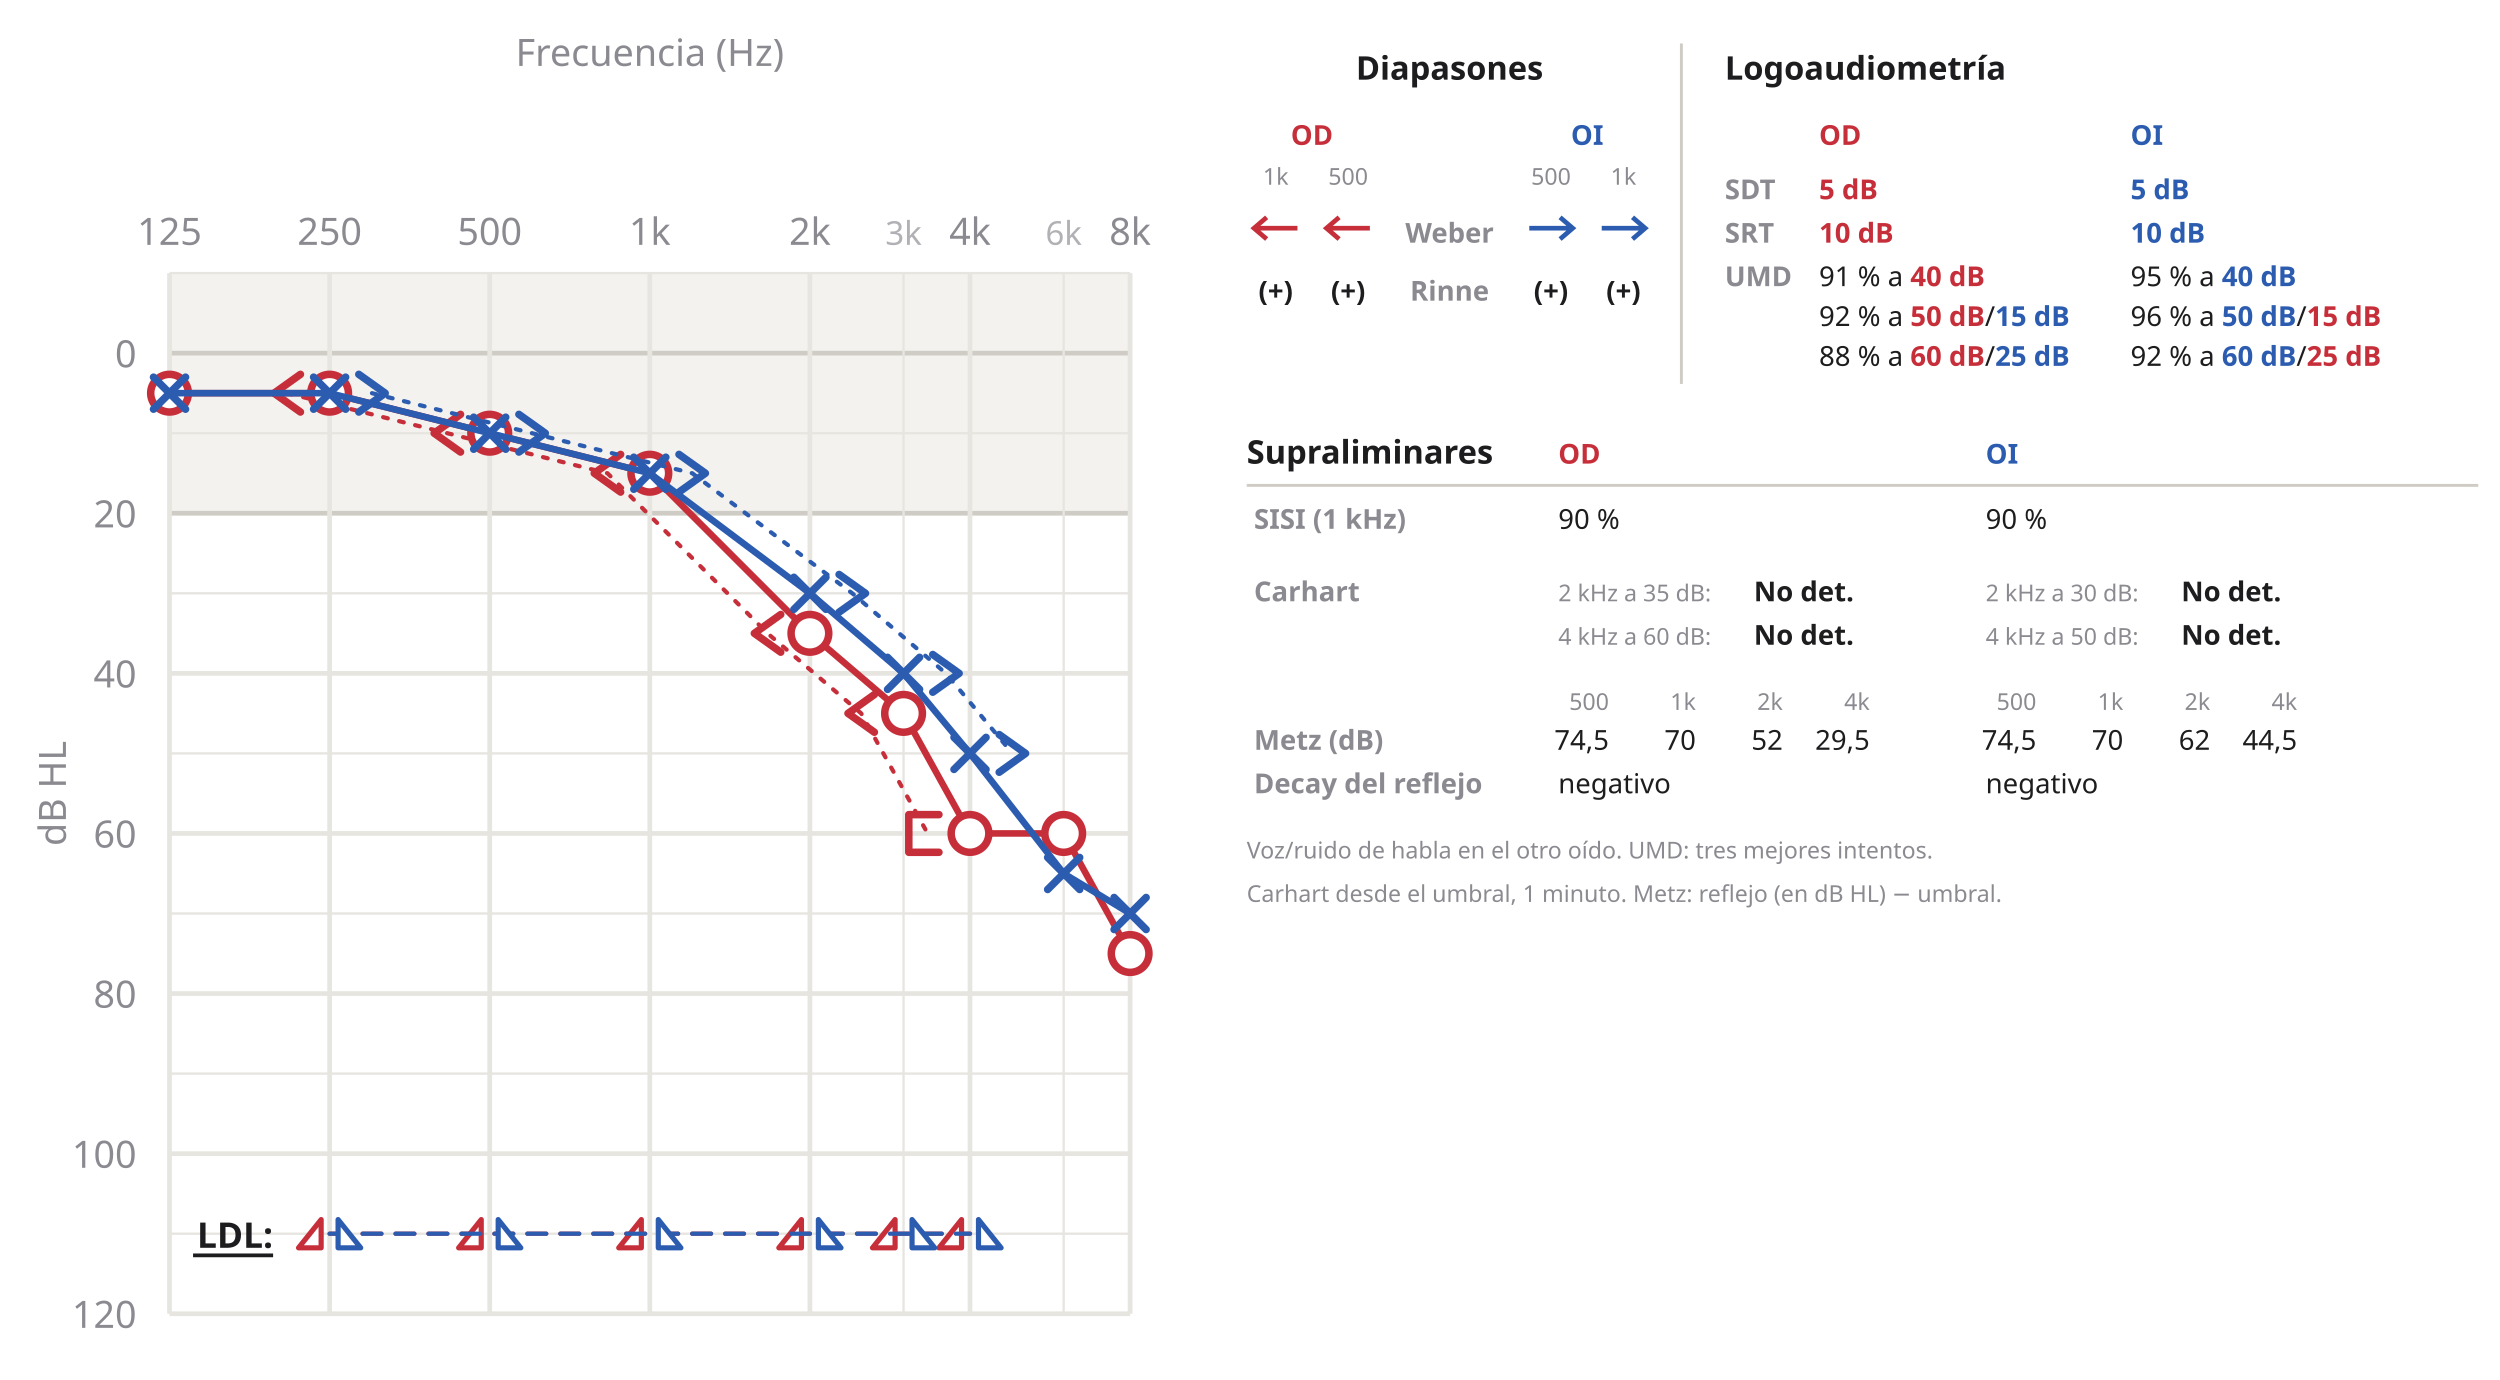
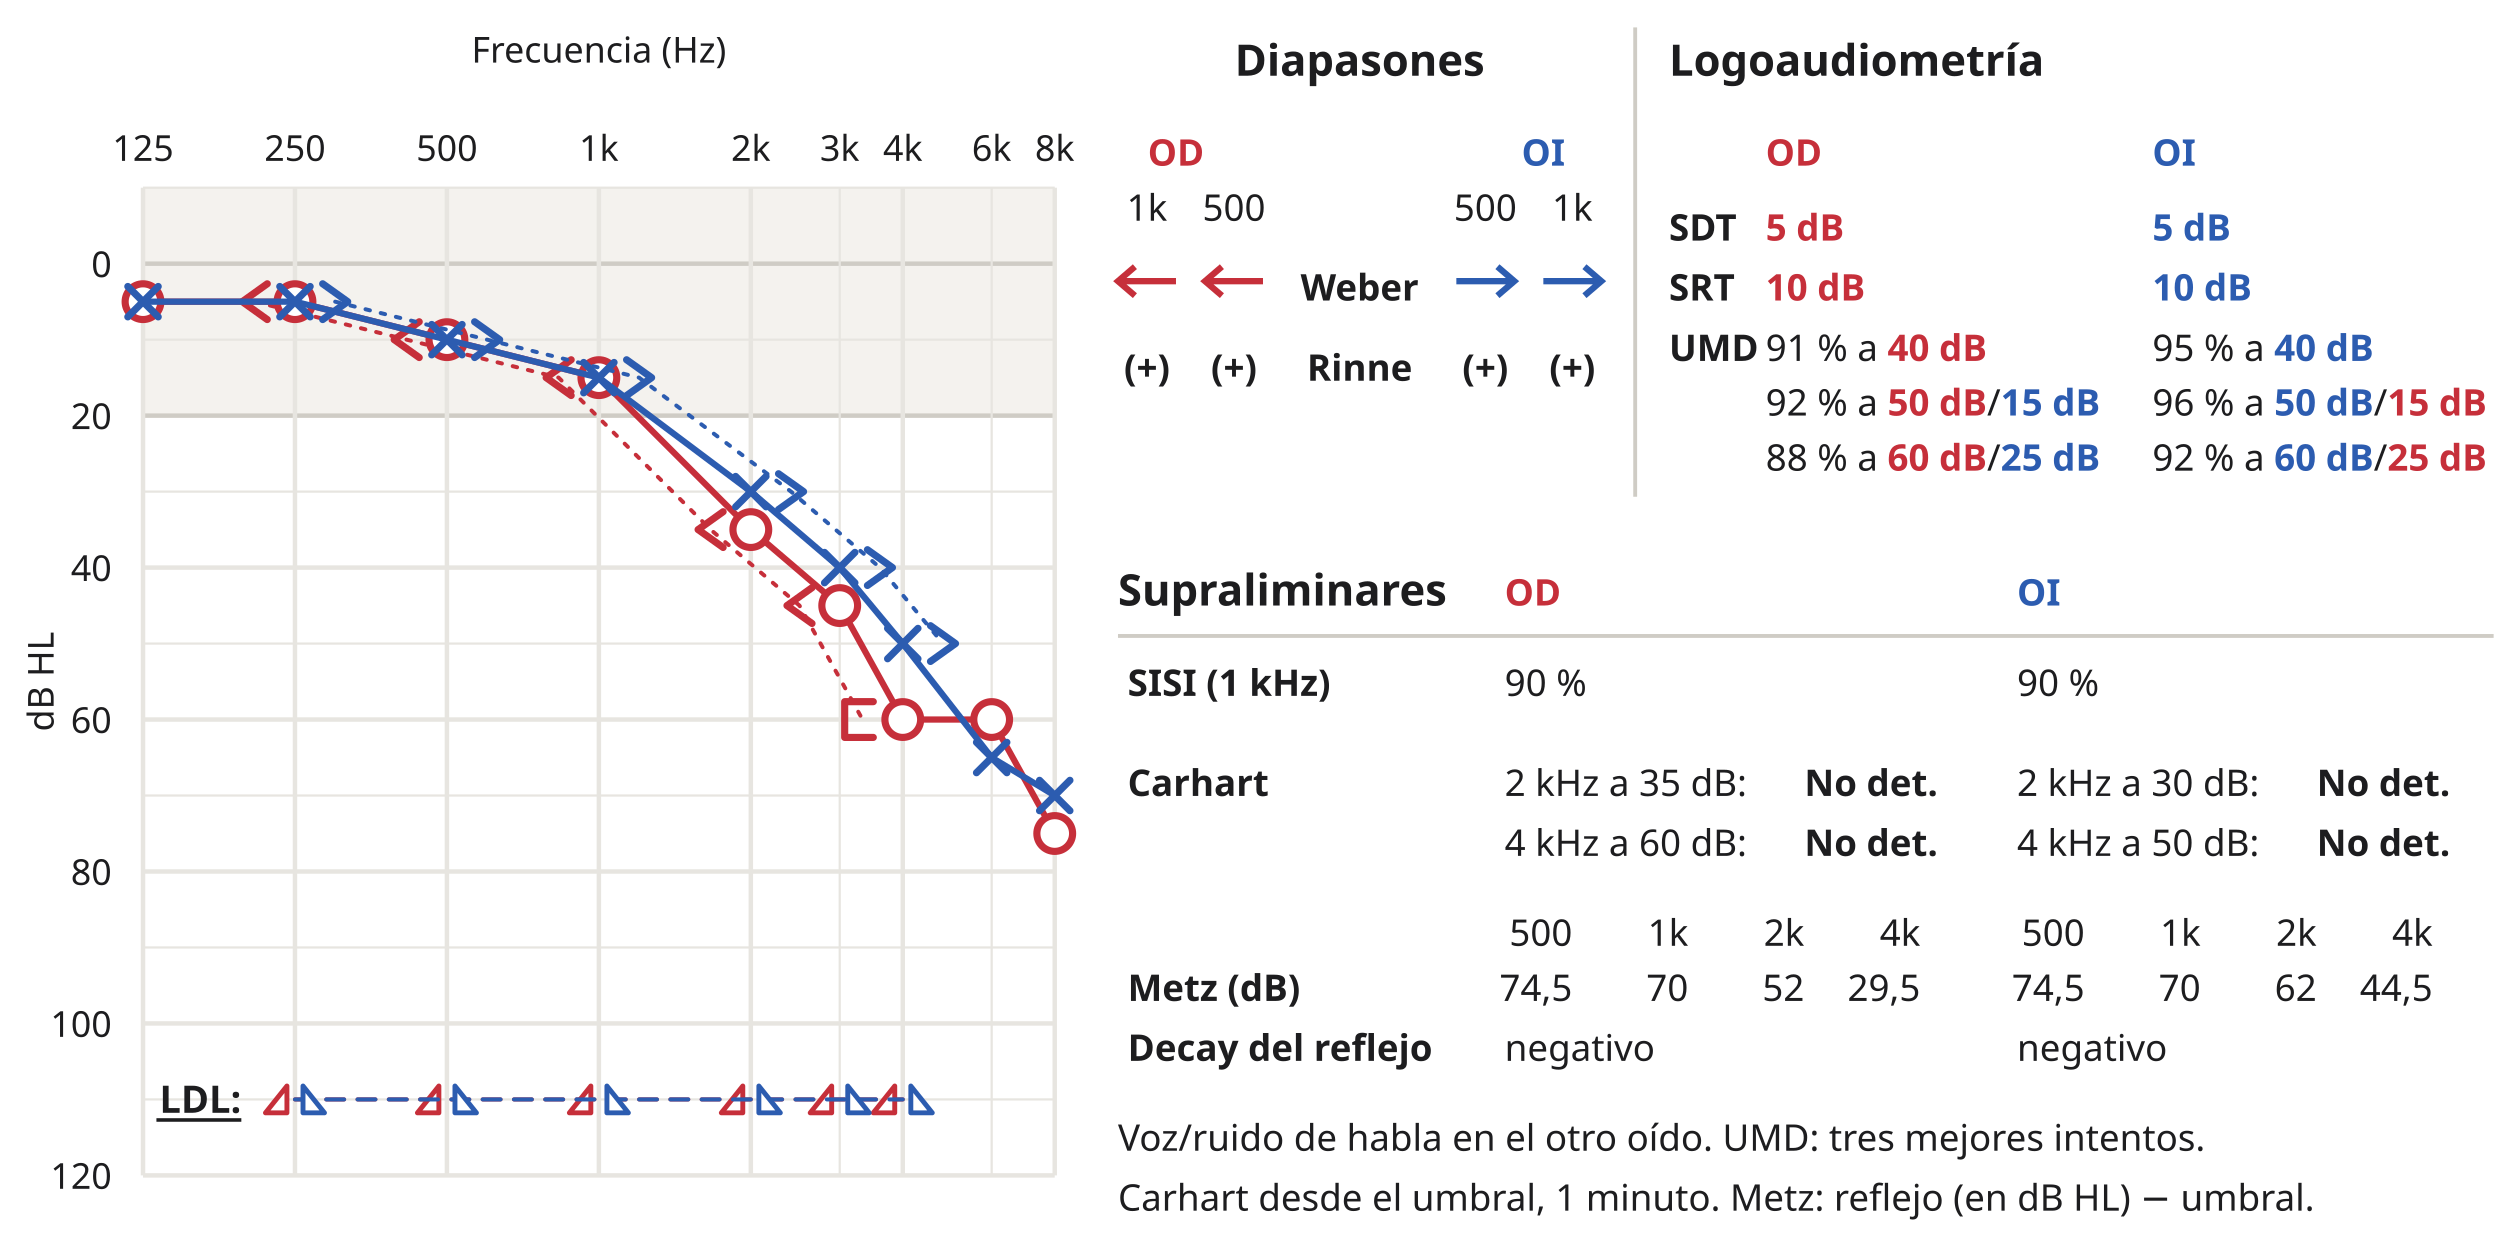
- <svg xmlns="http://www.w3.org/2000/svg" width="690.2" height="380.9" viewBox="0 0 690.2 380.9" font-family="'Plus Jakarta Sans', sans-serif">
+ <svg xmlns="http://www.w3.org/2000/svg" width="727.2" height="360.1" viewBox="0 0 727.2 360.1" font-family="'Plus Jakarta Sans', sans-serif">
  <g transform="scale(1.3)">
    <rect width="100%" height="100%" fill="#ffffff" />
-     <rect x="36" y="58" width="204" height="51" fill="#f4f2ee" stroke="none" stroke-width="0" />
-     <line x1="36" y1="58" x2="240" y2="58" stroke="#e7e5e0" stroke-width="0.5" />
-     <line x1="36" y1="75" x2="240" y2="75" stroke="#cfccc5" stroke-width="1" />
-     <text x="29" y="78" font-size="8" fill="#8a8a90" text-anchor="end" font-weight="400">0</text>
-     <line x1="36" y1="92" x2="240" y2="92" stroke="#e7e5e0" stroke-width="0.5" />
-     <line x1="36" y1="109" x2="240" y2="109" stroke="#cfccc5" stroke-width="1" />
-     <text x="29" y="112" font-size="8" fill="#8a8a90" text-anchor="end" font-weight="400">20</text>
-     <line x1="36" y1="126" x2="240" y2="126" stroke="#e7e5e0" stroke-width="0.5" />
-     <line x1="36" y1="143" x2="240" y2="143" stroke="#e7e5e0" stroke-width="1" />
-     <text x="29" y="146" font-size="8" fill="#8a8a90" text-anchor="end" font-weight="400">40</text>
-     <line x1="36" y1="160" x2="240" y2="160" stroke="#e7e5e0" stroke-width="0.5" />
-     <line x1="36" y1="177" x2="240" y2="177" stroke="#e7e5e0" stroke-width="1" />
-     <text x="29" y="180" font-size="8" fill="#8a8a90" text-anchor="end" font-weight="400">60</text>
-     <line x1="36" y1="194" x2="240" y2="194" stroke="#e7e5e0" stroke-width="0.5" />
-     <line x1="36" y1="211" x2="240" y2="211" stroke="#e7e5e0" stroke-width="1" />
-     <text x="29" y="214" font-size="8" fill="#8a8a90" text-anchor="end" font-weight="400">80</text>
-     <line x1="36" y1="228" x2="240" y2="228" stroke="#e7e5e0" stroke-width="0.5" />
-     <line x1="36" y1="245" x2="240" y2="245" stroke="#e7e5e0" stroke-width="1" />
-     <text x="29" y="248" font-size="8" fill="#8a8a90" text-anchor="end" font-weight="400">100</text>
-     <line x1="36" y1="262" x2="240" y2="262" stroke="#e7e5e0" stroke-width="0.5" />
-     <line x1="36" y1="279" x2="240" y2="279" stroke="#e7e5e0" stroke-width="1" />
-     <text x="29" y="282" font-size="8" fill="#8a8a90" text-anchor="end" font-weight="400">120</text>
-     <line x1="36" y1="58" x2="36" y2="279" stroke="#e7e5e0" stroke-width="1" />
-     <text x="36" y="52" font-size="8" fill="#8a8a90" text-anchor="middle" font-weight="400">125</text>
-     <line x1="70" y1="58" x2="70" y2="279" stroke="#e7e5e0" stroke-width="1" />
-     <text x="70" y="52" font-size="8" fill="#8a8a90" text-anchor="middle" font-weight="400">250</text>
-     <line x1="104" y1="58" x2="104" y2="279" stroke="#e7e5e0" stroke-width="1" />
-     <text x="104" y="52" font-size="8" fill="#8a8a90" text-anchor="middle" font-weight="400">500</text>
-     <line x1="138" y1="58" x2="138" y2="279" stroke="#e7e5e0" stroke-width="1" />
-     <text x="138" y="52" font-size="8" fill="#8a8a90" text-anchor="middle" font-weight="400">1k</text>
-     <line x1="172" y1="58" x2="172" y2="279" stroke="#e7e5e0" stroke-width="1" />
-     <text x="172" y="52" font-size="8" fill="#8a8a90" text-anchor="middle" font-weight="400">2k</text>
-     <line x1="191.89" y1="58" x2="191.89" y2="279" stroke="#e7e5e0" stroke-width="0.5" />
-     <text x="191.89" y="52" font-size="7" fill="#b0b0b5" text-anchor="middle" font-weight="400">3k</text>
-     <line x1="206" y1="58" x2="206" y2="279" stroke="#e7e5e0" stroke-width="1" />
-     <text x="206" y="52" font-size="8" fill="#8a8a90" text-anchor="middle" font-weight="400">4k</text>
-     <line x1="225.89" y1="58" x2="225.89" y2="279" stroke="#e7e5e0" stroke-width="0.5" />
-     <text x="225.89" y="52" font-size="7" fill="#b0b0b5" text-anchor="middle" font-weight="400">6k</text>
-     <line x1="240" y1="58" x2="240" y2="279" stroke="#e7e5e0" stroke-width="1" />
-     <text x="240" y="52" font-size="8" fill="#8a8a90" text-anchor="middle" font-weight="400">8k</text>
-     <path d="M36,83.5 L70,83.5 L104,92 L138,100.5 L172,134.5 L191.89,151.5 L206,177 L225.89,177 L240,202.5" fill="none" stroke="#c62f3a" stroke-width="1.4" stroke-opacity="1.0" stroke-linejoin="round" stroke-linecap="round" />
-     <path d="M61,83.5 L95,92 L129,100.5 L163,134.5 L182.89,151.5 L197,177" fill="none" stroke="#c62f3a" stroke-width="0.9" stroke-opacity="1.0" stroke-linejoin="round" stroke-linecap="round" stroke-dasharray="1 2.5" />
-     <path d="M70,262 L104,262 L138,262 L172,262 L191.89,262 L206,262" fill="none" stroke="#c62f3a" stroke-width="0.9" stroke-opacity="1.0" stroke-linejoin="round" stroke-linecap="round" stroke-dasharray="4 3" />
-     <text x="58" y="265" font-size="7.5" fill="#1d1d1f" text-anchor="end" font-weight="700">LDL:</text>
-     <line x1="41" y1="266.6" x2="58" y2="266.6" stroke="#1d1d1f" stroke-width="0.8" />
-     <path d="M68.20,259.00 L68.20,265.00 L63.40,265.00 Z" fill="#ffffff" stroke="#c62f3a" stroke-width="1.1" stroke-linejoin="round" stroke-linecap="round" />
-     <path d="M102.20,259.00 L102.20,265.00 L97.40,265.00 Z" fill="#ffffff" stroke="#c62f3a" stroke-width="1.1" stroke-linejoin="round" stroke-linecap="round" />
-     <path d="M136.20,259.00 L136.20,265.00 L131.40,265.00 Z" fill="#ffffff" stroke="#c62f3a" stroke-width="1.1" stroke-linejoin="round" stroke-linecap="round" />
-     <path d="M170.20,259.00 L170.20,265.00 L165.40,265.00 Z" fill="#ffffff" stroke="#c62f3a" stroke-width="1.1" stroke-linejoin="round" stroke-linecap="round" />
-     <path d="M190.09,259.00 L190.09,265.00 L185.29,265.00 Z" fill="#ffffff" stroke="#c62f3a" stroke-width="1.1" stroke-linejoin="round" stroke-linecap="round" />
-     <path d="M204.20,259.00 L204.20,265.00 L199.40,265.00 Z" fill="#ffffff" stroke="#c62f3a" stroke-width="1.1" stroke-linejoin="round" stroke-linecap="round" />
-     <circle cx="36" cy="83.5" r="4" fill="#ffffff" stroke="#c62f3a" stroke-width="1.6" />
-     <circle cx="70" cy="83.5" r="4" fill="#ffffff" stroke="#c62f3a" stroke-width="1.6" />
-     <circle cx="104" cy="92" r="4" fill="#ffffff" stroke="#c62f3a" stroke-width="1.6" />
-     <circle cx="138" cy="100.5" r="4" fill="#ffffff" stroke="#c62f3a" stroke-width="1.6" />
-     <circle cx="172" cy="134.5" r="4" fill="#ffffff" stroke="#c62f3a" stroke-width="1.6" />
-     <circle cx="191.89" cy="151.5" r="4" fill="#ffffff" stroke="#c62f3a" stroke-width="1.6" />
-     <circle cx="206" cy="177" r="4" fill="#ffffff" stroke="#c62f3a" stroke-width="1.6" />
-     <circle cx="225.89" cy="177" r="4" fill="#ffffff" stroke="#c62f3a" stroke-width="1.6" />
-     <circle cx="240" cy="202.5" r="4" fill="#ffffff" stroke="#c62f3a" stroke-width="1.6" />
-     <path d="M63.80,79.50 L58.20,83.50 L63.80,87.50" fill="none" stroke="#c62f3a" stroke-width="1.6" stroke-linejoin="round" stroke-linecap="round" />
-     <path d="M97.80,88.00 L92.20,92.00 L97.80,96.00" fill="none" stroke="#c62f3a" stroke-width="1.6" stroke-linejoin="round" stroke-linecap="round" />
-     <path d="M131.80,96.50 L126.20,100.50 L131.80,104.50" fill="none" stroke="#c62f3a" stroke-width="1.6" stroke-linejoin="round" stroke-linecap="round" />
-     <path d="M165.80,130.50 L160.20,134.50 L165.80,138.50" fill="none" stroke="#c62f3a" stroke-width="1.6" stroke-linejoin="round" stroke-linecap="round" />
-     <path d="M185.69,147.50 L180.09,151.50 L185.69,155.50" fill="none" stroke="#c62f3a" stroke-width="1.6" stroke-linejoin="round" stroke-linecap="round" />
-     <path d="M199.40,173.00 L193.00,173.00 L193.00,181.00 L199.40,181.00" fill="none" stroke="#c62f3a" stroke-width="1.6" stroke-linejoin="round" stroke-linecap="round" />
-     <path d="M36,83.5 L70,83.5 L104,92 L138,100.5 L172,126 L191.89,143 L206,160 L225.89,185.5 L240,194" fill="none" stroke="#2c5cb0" stroke-width="1.4" stroke-opacity="1.0" stroke-linejoin="round" stroke-linecap="round" />
-     <path d="M79,83.5 L113,92 L147,100.5 L181,126 L200.89,143 L215,160" fill="none" stroke="#2c5cb0" stroke-width="0.9" stroke-opacity="1.0" stroke-linejoin="round" stroke-linecap="round" stroke-dasharray="1 2.5" />
-     <path d="M70,262 L104,262 L138,262 L172,262 L191.89,262 L206,262" fill="none" stroke="#2c5cb0" stroke-width="0.9" stroke-opacity="1.0" stroke-linejoin="round" stroke-linecap="round" stroke-dasharray="4 3" />
-     <path d="M71.80,259.00 L71.80,265.00 L76.60,265.00 Z" fill="#ffffff" stroke="#2c5cb0" stroke-width="1.1" stroke-linejoin="round" stroke-linecap="round" />
-     <path d="M105.80,259.00 L105.80,265.00 L110.60,265.00 Z" fill="#ffffff" stroke="#2c5cb0" stroke-width="1.1" stroke-linejoin="round" stroke-linecap="round" />
-     <path d="M139.80,259.00 L139.80,265.00 L144.60,265.00 Z" fill="#ffffff" stroke="#2c5cb0" stroke-width="1.1" stroke-linejoin="round" stroke-linecap="round" />
-     <path d="M173.80,259.00 L173.80,265.00 L178.60,265.00 Z" fill="#ffffff" stroke="#2c5cb0" stroke-width="1.1" stroke-linejoin="round" stroke-linecap="round" />
-     <path d="M193.69,259.00 L193.69,265.00 L198.49,265.00 Z" fill="#ffffff" stroke="#2c5cb0" stroke-width="1.1" stroke-linejoin="round" stroke-linecap="round" />
-     <path d="M207.80,259.00 L207.80,265.00 L212.60,265.00 Z" fill="#ffffff" stroke="#2c5cb0" stroke-width="1.1" stroke-linejoin="round" stroke-linecap="round" />
-     <path d="M32.60,80.10 L39.40,86.90 M32.60,86.90 L39.40,80.10" fill="none" stroke="#2c5cb0" stroke-width="1.6" stroke-linejoin="round" stroke-linecap="round" />
-     <path d="M66.60,80.10 L73.40,86.90 M66.60,86.90 L73.40,80.10" fill="none" stroke="#2c5cb0" stroke-width="1.6" stroke-linejoin="round" stroke-linecap="round" />
-     <path d="M100.60,88.60 L107.40,95.40 M100.60,95.40 L107.40,88.60" fill="none" stroke="#2c5cb0" stroke-width="1.6" stroke-linejoin="round" stroke-linecap="round" />
-     <path d="M134.60,97.10 L141.40,103.90 M134.60,103.90 L141.40,97.10" fill="none" stroke="#2c5cb0" stroke-width="1.6" stroke-linejoin="round" stroke-linecap="round" />
-     <path d="M168.60,122.60 L175.40,129.40 M168.60,129.40 L175.40,122.60" fill="none" stroke="#2c5cb0" stroke-width="1.6" stroke-linejoin="round" stroke-linecap="round" />
-     <path d="M188.49,139.60 L195.29,146.40 M188.49,146.40 L195.29,139.60" fill="none" stroke="#2c5cb0" stroke-width="1.6" stroke-linejoin="round" stroke-linecap="round" />
-     <path d="M202.60,156.60 L209.40,163.40 M202.60,163.40 L209.40,156.60" fill="none" stroke="#2c5cb0" stroke-width="1.6" stroke-linejoin="round" stroke-linecap="round" />
-     <path d="M222.49,182.10 L229.29,188.90 M222.49,188.90 L229.29,182.10" fill="none" stroke="#2c5cb0" stroke-width="1.6" stroke-linejoin="round" stroke-linecap="round" />
-     <path d="M236.60,190.60 L243.40,197.40 M236.60,197.40 L243.40,190.60" fill="none" stroke="#2c5cb0" stroke-width="1.6" stroke-linejoin="round" stroke-linecap="round" />
-     <path d="M76.20,79.50 L81.80,83.50 L76.20,87.50" fill="none" stroke="#2c5cb0" stroke-width="1.6" stroke-linejoin="round" stroke-linecap="round" />
-     <path d="M110.20,88.00 L115.80,92.00 L110.20,96.00" fill="none" stroke="#2c5cb0" stroke-width="1.6" stroke-linejoin="round" stroke-linecap="round" />
-     <path d="M144.20,96.50 L149.80,100.50 L144.20,104.50" fill="none" stroke="#2c5cb0" stroke-width="1.6" stroke-linejoin="round" stroke-linecap="round" />
-     <path d="M178.20,122.00 L183.80,126.00 L178.20,130.00" fill="none" stroke="#2c5cb0" stroke-width="1.6" stroke-linejoin="round" stroke-linecap="round" />
-     <path d="M198.09,139.00 L203.69,143.00 L198.09,147.00" fill="none" stroke="#2c5cb0" stroke-width="1.6" stroke-linejoin="round" stroke-linecap="round" />
-     <path d="M212.20,156.00 L217.80,160.00 L212.20,164.00" fill="none" stroke="#2c5cb0" stroke-width="1.6" stroke-linejoin="round" stroke-linecap="round" />
-     <text x="14" y="168.5" font-size="8" fill="#8a8a90" text-anchor="middle" font-weight="400" transform="rotate(-90 14 168.5)">dB HL</text>
-     <text x="138" y="14" font-size="8" fill="#8a8a90" text-anchor="middle" font-weight="400">Frecuencia (Hz)</text>
+     <rect x="32" y="42" width="204" height="51" fill="#f4f2ee" stroke="none" stroke-width="0" />
+     <line x1="32" y1="42" x2="236" y2="42" stroke="#e7e5e0" stroke-width="0.5" />
+     <line x1="32" y1="59" x2="236" y2="59" stroke="#cfccc5" stroke-width="1" />
+     <text x="25" y="62" font-size="8" fill="#1d1d1f" text-anchor="end" font-weight="400">0</text>
+     <line x1="32" y1="76" x2="236" y2="76" stroke="#e7e5e0" stroke-width="0.5" />
+     <line x1="32" y1="93" x2="236" y2="93" stroke="#cfccc5" stroke-width="1" />
+     <text x="25" y="96" font-size="8" fill="#1d1d1f" text-anchor="end" font-weight="400">20</text>
+     <line x1="32" y1="110" x2="236" y2="110" stroke="#e7e5e0" stroke-width="0.5" />
+     <line x1="32" y1="127" x2="236" y2="127" stroke="#e7e5e0" stroke-width="1" />
+     <text x="25" y="130" font-size="8" fill="#1d1d1f" text-anchor="end" font-weight="400">40</text>
+     <line x1="32" y1="144" x2="236" y2="144" stroke="#e7e5e0" stroke-width="0.5" />
+     <line x1="32" y1="161" x2="236" y2="161" stroke="#e7e5e0" stroke-width="1" />
+     <text x="25" y="164" font-size="8" fill="#1d1d1f" text-anchor="end" font-weight="400">60</text>
+     <line x1="32" y1="178" x2="236" y2="178" stroke="#e7e5e0" stroke-width="0.5" />
+     <line x1="32" y1="195" x2="236" y2="195" stroke="#e7e5e0" stroke-width="1" />
+     <text x="25" y="198" font-size="8" fill="#1d1d1f" text-anchor="end" font-weight="400">80</text>
+     <line x1="32" y1="212" x2="236" y2="212" stroke="#e7e5e0" stroke-width="0.5" />
+     <line x1="32" y1="229" x2="236" y2="229" stroke="#e7e5e0" stroke-width="1" />
+     <text x="25" y="232" font-size="8" fill="#1d1d1f" text-anchor="end" font-weight="400">100</text>
+     <line x1="32" y1="246" x2="236" y2="246" stroke="#e7e5e0" stroke-width="0.5" />
+     <line x1="32" y1="263" x2="236" y2="263" stroke="#e7e5e0" stroke-width="1" />
+     <text x="25" y="266" font-size="8" fill="#1d1d1f" text-anchor="end" font-weight="400">120</text>
+     <line x1="32" y1="42" x2="32" y2="263" stroke="#e7e5e0" stroke-width="1" />
+     <text x="32" y="36" font-size="8" fill="#1d1d1f" text-anchor="middle" font-weight="400">125</text>
+     <line x1="66" y1="42" x2="66" y2="263" stroke="#e7e5e0" stroke-width="1" />
+     <text x="66" y="36" font-size="8" fill="#1d1d1f" text-anchor="middle" font-weight="400">250</text>
+     <line x1="100" y1="42" x2="100" y2="263" stroke="#e7e5e0" stroke-width="1" />
+     <text x="100" y="36" font-size="8" fill="#1d1d1f" text-anchor="middle" font-weight="400">500</text>
+     <line x1="134" y1="42" x2="134" y2="263" stroke="#e7e5e0" stroke-width="1" />
+     <text x="134" y="36" font-size="8" fill="#1d1d1f" text-anchor="middle" font-weight="400">1k</text>
+     <line x1="168" y1="42" x2="168" y2="263" stroke="#e7e5e0" stroke-width="1" />
+     <text x="168" y="36" font-size="8" fill="#1d1d1f" text-anchor="middle" font-weight="400">2k</text>
+     <line x1="187.89" y1="42" x2="187.89" y2="263" stroke="#e7e5e0" stroke-width="0.5" />
+     <text x="187.89" y="36" font-size="8" fill="#1d1d1f" text-anchor="middle" font-weight="400">3k</text>
+     <line x1="202" y1="42" x2="202" y2="263" stroke="#e7e5e0" stroke-width="1" />
+     <text x="202" y="36" font-size="8" fill="#1d1d1f" text-anchor="middle" font-weight="400">4k</text>
+     <line x1="221.89" y1="42" x2="221.89" y2="263" stroke="#e7e5e0" stroke-width="0.5" />
+     <text x="221.89" y="36" font-size="8" fill="#1d1d1f" text-anchor="middle" font-weight="400">6k</text>
+     <line x1="236" y1="42" x2="236" y2="263" stroke="#e7e5e0" stroke-width="1" />
+     <text x="236" y="36" font-size="8" fill="#1d1d1f" text-anchor="middle" font-weight="400">8k</text>
+     <path d="M32,67.5 L66,67.5 L100,76 L134,84.5 L168,118.5 L187.89,135.5 L202,161 L221.89,161 L236,186.5" fill="none" stroke="#c62f3a" stroke-width="1.4" stroke-opacity="1.0" stroke-linejoin="round" stroke-linecap="round" />
+     <path d="M57,67.5 L91,76 L125,84.5 L159,118.5 L178.89,135.5 L193,161" fill="none" stroke="#c62f3a" stroke-width="0.9" stroke-opacity="1.0" stroke-linejoin="round" stroke-linecap="round" stroke-dasharray="1 2.5" />
+     <path d="M66,246 L100,246 L134,246 L168,246 L187.89,246 L202,246" fill="none" stroke="#c62f3a" stroke-width="0.9" stroke-opacity="1.0" stroke-linejoin="round" stroke-linecap="round" stroke-dasharray="4 3" />
+     <text x="54" y="249" font-size="8.5" fill="#1d1d1f" text-anchor="end" font-weight="700">LDL:</text>
+     <line x1="35" y1="250.6" x2="54" y2="250.6" stroke="#1d1d1f" stroke-width="0.8" />
+     <path d="M64.20,243.00 L64.20,249.00 L59.40,249.00 Z" fill="#ffffff" stroke="#c62f3a" stroke-width="1.1" stroke-linejoin="round" stroke-linecap="round" />
+     <path d="M98.20,243.00 L98.20,249.00 L93.40,249.00 Z" fill="#ffffff" stroke="#c62f3a" stroke-width="1.1" stroke-linejoin="round" stroke-linecap="round" />
+     <path d="M132.20,243.00 L132.20,249.00 L127.40,249.00 Z" fill="#ffffff" stroke="#c62f3a" stroke-width="1.1" stroke-linejoin="round" stroke-linecap="round" />
+     <path d="M166.20,243.00 L166.20,249.00 L161.40,249.00 Z" fill="#ffffff" stroke="#c62f3a" stroke-width="1.1" stroke-linejoin="round" stroke-linecap="round" />
+     <path d="M186.09,243.00 L186.09,249.00 L181.29,249.00 Z" fill="#ffffff" stroke="#c62f3a" stroke-width="1.1" stroke-linejoin="round" stroke-linecap="round" />
+     <path d="M200.20,243.00 L200.20,249.00 L195.40,249.00 Z" fill="#ffffff" stroke="#c62f3a" stroke-width="1.1" stroke-linejoin="round" stroke-linecap="round" />
+     <circle cx="32" cy="67.5" r="4" fill="#ffffff" stroke="#c62f3a" stroke-width="1.6" />
+     <circle cx="66" cy="67.5" r="4" fill="#ffffff" stroke="#c62f3a" stroke-width="1.6" />
+     <circle cx="100" cy="76" r="4" fill="#ffffff" stroke="#c62f3a" stroke-width="1.6" />
+     <circle cx="134" cy="84.5" r="4" fill="#ffffff" stroke="#c62f3a" stroke-width="1.6" />
+     <circle cx="168" cy="118.5" r="4" fill="#ffffff" stroke="#c62f3a" stroke-width="1.6" />
+     <circle cx="187.89" cy="135.5" r="4" fill="#ffffff" stroke="#c62f3a" stroke-width="1.6" />
+     <circle cx="202" cy="161" r="4" fill="#ffffff" stroke="#c62f3a" stroke-width="1.6" />
+     <circle cx="221.89" cy="161" r="4" fill="#ffffff" stroke="#c62f3a" stroke-width="1.6" />
+     <circle cx="236" cy="186.5" r="4" fill="#ffffff" stroke="#c62f3a" stroke-width="1.6" />
+     <path d="M59.80,63.50 L54.20,67.50 L59.80,71.50" fill="none" stroke="#c62f3a" stroke-width="1.6" stroke-linejoin="round" stroke-linecap="round" />
+     <path d="M93.80,72.00 L88.20,76.00 L93.80,80.00" fill="none" stroke="#c62f3a" stroke-width="1.6" stroke-linejoin="round" stroke-linecap="round" />
+     <path d="M127.80,80.50 L122.20,84.50 L127.80,88.50" fill="none" stroke="#c62f3a" stroke-width="1.6" stroke-linejoin="round" stroke-linecap="round" />
+     <path d="M161.80,114.50 L156.20,118.50 L161.80,122.50" fill="none" stroke="#c62f3a" stroke-width="1.6" stroke-linejoin="round" stroke-linecap="round" />
+     <path d="M181.69,131.50 L176.09,135.50 L181.69,139.50" fill="none" stroke="#c62f3a" stroke-width="1.6" stroke-linejoin="round" stroke-linecap="round" />
+     <path d="M195.40,157.00 L189.00,157.00 L189.00,165.00 L195.40,165.00" fill="none" stroke="#c62f3a" stroke-width="1.6" stroke-linejoin="round" stroke-linecap="round" />
+     <path d="M32,67.5 L66,67.5 L100,76 L134,84.5 L168,110 L187.89,127 L202,144 L221.89,169.5 L236,178" fill="none" stroke="#2c5cb0" stroke-width="1.4" stroke-opacity="1.0" stroke-linejoin="round" stroke-linecap="round" />
+     <path d="M75,67.5 L109,76 L143,84.5 L177,110 L196.89,127 L211,144" fill="none" stroke="#2c5cb0" stroke-width="0.9" stroke-opacity="1.0" stroke-linejoin="round" stroke-linecap="round" stroke-dasharray="1 2.5" />
+     <path d="M66,246 L100,246 L134,246 L168,246 L187.89,246 L202,246" fill="none" stroke="#2c5cb0" stroke-width="0.9" stroke-opacity="1.0" stroke-linejoin="round" stroke-linecap="round" stroke-dasharray="4 3" />
+     <path d="M67.80,243.00 L67.80,249.00 L72.60,249.00 Z" fill="#ffffff" stroke="#2c5cb0" stroke-width="1.1" stroke-linejoin="round" stroke-linecap="round" />
+     <path d="M101.80,243.00 L101.80,249.00 L106.60,249.00 Z" fill="#ffffff" stroke="#2c5cb0" stroke-width="1.1" stroke-linejoin="round" stroke-linecap="round" />
+     <path d="M135.80,243.00 L135.80,249.00 L140.60,249.00 Z" fill="#ffffff" stroke="#2c5cb0" stroke-width="1.1" stroke-linejoin="round" stroke-linecap="round" />
+     <path d="M169.80,243.00 L169.80,249.00 L174.60,249.00 Z" fill="#ffffff" stroke="#2c5cb0" stroke-width="1.1" stroke-linejoin="round" stroke-linecap="round" />
+     <path d="M189.69,243.00 L189.69,249.00 L194.49,249.00 Z" fill="#ffffff" stroke="#2c5cb0" stroke-width="1.1" stroke-linejoin="round" stroke-linecap="round" />
+     <path d="M203.80,243.00 L203.80,249.00 L208.60,249.00 Z" fill="#ffffff" stroke="#2c5cb0" stroke-width="1.1" stroke-linejoin="round" stroke-linecap="round" />
+     <path d="M28.60,64.10 L35.40,70.90 M28.60,70.90 L35.40,64.10" fill="none" stroke="#2c5cb0" stroke-width="1.6" stroke-linejoin="round" stroke-linecap="round" />
+     <path d="M62.60,64.10 L69.40,70.90 M62.60,70.90 L69.40,64.10" fill="none" stroke="#2c5cb0" stroke-width="1.6" stroke-linejoin="round" stroke-linecap="round" />
+     <path d="M96.60,72.60 L103.40,79.40 M96.60,79.40 L103.40,72.60" fill="none" stroke="#2c5cb0" stroke-width="1.6" stroke-linejoin="round" stroke-linecap="round" />
+     <path d="M130.60,81.10 L137.40,87.90 M130.60,87.90 L137.40,81.10" fill="none" stroke="#2c5cb0" stroke-width="1.6" stroke-linejoin="round" stroke-linecap="round" />
+     <path d="M164.60,106.60 L171.40,113.40 M164.60,113.40 L171.40,106.60" fill="none" stroke="#2c5cb0" stroke-width="1.6" stroke-linejoin="round" stroke-linecap="round" />
+     <path d="M184.49,123.60 L191.29,130.40 M184.49,130.40 L191.29,123.60" fill="none" stroke="#2c5cb0" stroke-width="1.6" stroke-linejoin="round" stroke-linecap="round" />
+     <path d="M198.60,140.60 L205.40,147.40 M198.60,147.40 L205.40,140.60" fill="none" stroke="#2c5cb0" stroke-width="1.6" stroke-linejoin="round" stroke-linecap="round" />
+     <path d="M218.49,166.10 L225.29,172.90 M218.49,172.90 L225.29,166.10" fill="none" stroke="#2c5cb0" stroke-width="1.6" stroke-linejoin="round" stroke-linecap="round" />
+     <path d="M232.60,174.60 L239.40,181.40 M232.60,181.40 L239.40,174.60" fill="none" stroke="#2c5cb0" stroke-width="1.6" stroke-linejoin="round" stroke-linecap="round" />
+     <path d="M72.20,63.50 L77.80,67.50 L72.20,71.50" fill="none" stroke="#2c5cb0" stroke-width="1.6" stroke-linejoin="round" stroke-linecap="round" />
+     <path d="M106.20,72.00 L111.80,76.00 L106.20,80.00" fill="none" stroke="#2c5cb0" stroke-width="1.6" stroke-linejoin="round" stroke-linecap="round" />
+     <path d="M140.20,80.50 L145.80,84.50 L140.20,88.50" fill="none" stroke="#2c5cb0" stroke-width="1.6" stroke-linejoin="round" stroke-linecap="round" />
+     <path d="M174.20,106.00 L179.80,110.00 L174.20,114.00" fill="none" stroke="#2c5cb0" stroke-width="1.6" stroke-linejoin="round" stroke-linecap="round" />
+     <path d="M194.09,123.00 L199.69,127.00 L194.09,131.00" fill="none" stroke="#2c5cb0" stroke-width="1.6" stroke-linejoin="round" stroke-linecap="round" />
+     <path d="M208.20,140.00 L213.80,144.00 L208.20,148.00" fill="none" stroke="#2c5cb0" stroke-width="1.6" stroke-linejoin="round" stroke-linecap="round" />
+     <text x="12" y="152.5" font-size="8" fill="#1d1d1f" text-anchor="middle" font-weight="400" transform="rotate(-90 12 152.5)">dB HL</text>
+     <text x="134" y="14" font-size="8" fill="#1d1d1f" text-anchor="middle" font-weight="400">Frecuencia (Hz)</text>
  </g>
-   <text x="400.2" y="22.0" font-size="9" fill="#1d1d1f" font-weight="700" text-anchor="middle">Diapasones</text>
-   <text x="362.2" y="40.0" font-size="7.6" fill="#c62f3a" font-weight="700" text-anchor="middle">OD</text>
-   <text x="438.2" y="40.0" font-size="7.6" fill="#2c5cb0" font-weight="700" text-anchor="middle">OI</text>
-   <text x="352.2" y="51.0" font-size="6.4" fill="#8a8a90" font-weight="400" text-anchor="middle">1k</text>
-   <text x="372.2" y="51.0" font-size="6.4" fill="#8a8a90" font-weight="400" text-anchor="middle">500</text>
-   <text x="428.2" y="51.0" font-size="6.4" fill="#8a8a90" font-weight="400" text-anchor="middle">500</text>
-   <text x="448.2" y="51.0" font-size="6.4" fill="#8a8a90" font-weight="400" text-anchor="middle">1k</text>
-   <text x="400.2" y="67.0" font-size="7.6" fill="#8a8a90" font-weight="600" text-anchor="middle">Weber</text>
-   <path d="M358.2,63.0 L346.2,63.0 M349.7,60.0 L346.2,63.0 L349.7,66.0" fill="none" stroke="#c62f3a" stroke-width="1.3" />
-   <path d="M378.2,63.0 L366.2,63.0 M369.7,60.0 L366.2,63.0 L369.7,66.0" fill="none" stroke="#c62f3a" stroke-width="1.3" />
-   <path d="M422.2,63.0 L434.2,63.0 M430.7,60.0 L434.2,63.0 L430.7,66.0" fill="none" stroke="#2c5cb0" stroke-width="1.3" />
-   <path d="M442.2,63.0 L454.2,63.0 M450.7,60.0 L454.2,63.0 L450.7,66.0" fill="none" stroke="#2c5cb0" stroke-width="1.3" />
-   <text x="400.2" y="83.0" font-size="7.6" fill="#8a8a90" font-weight="600" text-anchor="middle">Rinne</text>
-   <text x="352.2" y="83.0" font-size="7.6" fill="#1d1d1f" font-weight="600" text-anchor="middle">(+)</text>
-   <text x="372.2" y="83.0" font-size="7.6" fill="#1d1d1f" font-weight="600" text-anchor="middle">(+)</text>
-   <text x="428.2" y="83.0" font-size="7.6" fill="#1d1d1f" font-weight="600" text-anchor="middle">(+)</text>
-   <text x="448.2" y="83.0" font-size="7.6" fill="#1d1d1f" font-weight="600" text-anchor="middle">(+)</text>
-   <text x="476.2" y="22.0" font-size="9" fill="#1d1d1f" font-weight="700" text-anchor="start">Logoaudiometría</text>
-   <text x="502.2" y="40.0" font-size="7.6" fill="#c62f3a" font-weight="700" text-anchor="start">OD</text>
-   <text x="588.2" y="40.0" font-size="7.6" fill="#2c5cb0" font-weight="700" text-anchor="start">OI</text>
-   <text x="476.2" y="55.0" font-size="7.6" fill="#8a8a90" font-weight="600" text-anchor="start">SDT</text>
-   <text x="502.2" y="55.0" font-size="7.6" fill="#1d1d1f" font-weight="400" text-anchor="start">
-     <tspan fill="#c62f3a" font-weight="600">5 dB</tspan>
-   </text>
-   <text x="588.2" y="55.0" font-size="7.6" fill="#1d1d1f" font-weight="400" text-anchor="start">
-     <tspan fill="#2c5cb0" font-weight="600">5 dB</tspan>
-   </text>
-   <text x="476.2" y="67.0" font-size="7.6" fill="#8a8a90" font-weight="600" text-anchor="start">SRT</text>
-   <text x="502.2" y="67.0" font-size="7.6" fill="#1d1d1f" font-weight="400" text-anchor="start">
-     <tspan fill="#c62f3a" font-weight="600">10 dB</tspan>
-   </text>
-   <text x="588.2" y="67.0" font-size="7.6" fill="#1d1d1f" font-weight="400" text-anchor="start">
-     <tspan fill="#2c5cb0" font-weight="600">10 dB</tspan>
-   </text>
-   <text x="476.2" y="79.0" font-size="7.6" fill="#8a8a90" font-weight="600" text-anchor="start">UMD</text>
-   <text x="502.2" y="79.0" font-size="7.6" fill="#1d1d1f" font-weight="400" text-anchor="start">91 % a <tspan fill="#c62f3a" font-weight="600">40 dB</tspan>
-   </text>
-   <text x="588.2" y="79.0" font-size="7.6" fill="#1d1d1f" font-weight="400" text-anchor="start">95 % a <tspan fill="#2c5cb0" font-weight="600">40 dB</tspan>
-   </text>
-   <text x="502.2" y="90.0" font-size="7.6" fill="#1d1d1f" font-weight="400" text-anchor="start">92 % a <tspan fill="#c62f3a" font-weight="600">50 dB</tspan>/<tspan fill="#2c5cb0" font-weight="600">15 dB</tspan>
-   </text>
-   <text x="588.2" y="90.0" font-size="7.6" fill="#1d1d1f" font-weight="400" text-anchor="start">96 % a <tspan fill="#2c5cb0" font-weight="600">50 dB</tspan>/<tspan fill="#c62f3a" font-weight="600">15 dB</tspan>
-   </text>
-   <text x="502.2" y="101.0" font-size="7.6" fill="#1d1d1f" font-weight="400" text-anchor="start">88 % a <tspan fill="#c62f3a" font-weight="600">60 dB</tspan>/<tspan fill="#2c5cb0" font-weight="600">25 dB</tspan>
-   </text>
-   <text x="588.2" y="101.0" font-size="7.6" fill="#1d1d1f" font-weight="400" text-anchor="start">92 % a <tspan fill="#2c5cb0" font-weight="600">60 dB</tspan>/<tspan fill="#c62f3a" font-weight="600">25 dB</tspan>
-   </text>
-   <line x1="464.2" y1="12.0" x2="464.2" y2="106.0" stroke="#cfccc5" stroke-width="0.8" />
-   <text x="344.2" y="128.0" font-size="9" fill="#1d1d1f" font-weight="700" text-anchor="start">Supraliminares</text>
-   <text x="430.2" y="128.0" font-size="7.6" fill="#c62f3a" font-weight="700" text-anchor="start">OD</text>
-   <text x="548.2" y="128.0" font-size="7.6" fill="#2c5cb0" font-weight="700" text-anchor="start">OI</text>
-   <line x1="344.2" y1="134.0" x2="684.2" y2="134.0" stroke="#cfccc5" stroke-width="0.8" />
-   <text x="346.2" y="146.0" font-size="7.6" fill="#8a8a90" font-weight="600" text-anchor="start">SISI (1 kHz)</text>
-   <text x="430.2" y="146.0" font-size="7.6" fill="#1d1d1f" font-weight="400" text-anchor="start">90 %</text>
-   <text x="548.2" y="146.0" font-size="7.6" fill="#1d1d1f" font-weight="400" text-anchor="start">90 %</text>
-   <text x="346.2" y="166.0" font-size="7.6" fill="#8a8a90" font-weight="600" text-anchor="start">Carhart</text>
-   <text x="430.2" y="166.0" font-size="6.4" fill="#8a8a90" font-weight="400" text-anchor="start">2 kHz a 35 dB:</text>
-   <text x="484.2" y="166.0" font-size="7.6" fill="#1d1d1f" font-weight="600" text-anchor="start">No det.</text>
-   <text x="430.2" y="178.0" font-size="6.4" fill="#8a8a90" font-weight="400" text-anchor="start">4 kHz a 60 dB:</text>
-   <text x="484.2" y="178.0" font-size="7.6" fill="#1d1d1f" font-weight="600" text-anchor="start">No det.</text>
-   <text x="548.2" y="166.0" font-size="6.4" fill="#8a8a90" font-weight="400" text-anchor="start">2 kHz a 30 dB:</text>
-   <text x="602.2" y="166.0" font-size="7.6" fill="#1d1d1f" font-weight="600" text-anchor="start">No det.</text>
-   <text x="548.2" y="178.0" font-size="6.4" fill="#8a8a90" font-weight="400" text-anchor="start">4 kHz a 50 dB:</text>
-   <text x="602.2" y="178.0" font-size="7.6" fill="#1d1d1f" font-weight="600" text-anchor="start">No det.</text>
-   <text x="444.2" y="196.0" font-size="6.4" fill="#8a8a90" font-weight="400" text-anchor="end">500</text>
-   <text x="468.2" y="196.0" font-size="6.4" fill="#8a8a90" font-weight="400" text-anchor="end">1k</text>
-   <text x="492.2" y="196.0" font-size="6.4" fill="#8a8a90" font-weight="400" text-anchor="end">2k</text>
-   <text x="516.2" y="196.0" font-size="6.4" fill="#8a8a90" font-weight="400" text-anchor="end">4k</text>
-   <text x="562.2" y="196.0" font-size="6.4" fill="#8a8a90" font-weight="400" text-anchor="end">500</text>
-   <text x="586.2" y="196.0" font-size="6.4" fill="#8a8a90" font-weight="400" text-anchor="end">1k</text>
-   <text x="610.2" y="196.0" font-size="6.4" fill="#8a8a90" font-weight="400" text-anchor="end">2k</text>
-   <text x="634.2" y="196.0" font-size="6.4" fill="#8a8a90" font-weight="400" text-anchor="end">4k</text>
-   <text x="346.2" y="207.0" font-size="7.6" fill="#8a8a90" font-weight="600" text-anchor="start">Metz (dB)</text>
-   <text x="444.2" y="207.0" font-size="7.6" fill="#1d1d1f" font-weight="400" text-anchor="end">74,5</text>
-   <text x="468.2" y="207.0" font-size="7.6" fill="#1d1d1f" font-weight="400" text-anchor="end">70</text>
-   <text x="492.2" y="207.0" font-size="7.6" fill="#1d1d1f" font-weight="400" text-anchor="end">52</text>
-   <text x="516.2" y="207.0" font-size="7.6" fill="#1d1d1f" font-weight="400" text-anchor="end">29,5</text>
-   <text x="562.2" y="207.0" font-size="7.6" fill="#1d1d1f" font-weight="400" text-anchor="end">74,5</text>
-   <text x="586.2" y="207.0" font-size="7.6" fill="#1d1d1f" font-weight="400" text-anchor="end">70</text>
-   <text x="610.2" y="207.0" font-size="7.6" fill="#1d1d1f" font-weight="400" text-anchor="end">62</text>
-   <text x="634.2" y="207.0" font-size="7.6" fill="#1d1d1f" font-weight="400" text-anchor="end">44,5</text>
-   <text x="346.2" y="219.0" font-size="7.6" fill="#8a8a90" font-weight="600" text-anchor="start">Decay del reflejo</text>
-   <text x="430.2" y="219.0" font-size="7.6" fill="#1d1d1f" font-weight="400" text-anchor="start">negativo</text>
-   <text x="548.2" y="219.0" font-size="7.6" fill="#1d1d1f" font-weight="400" text-anchor="start">negativo</text>
-   <text x="344.2" y="237.0" font-size="6.4" fill="#8a8a90" font-weight="400" text-anchor="start">Voz/ruido de habla en el otro oído. UMD: tres mejores intentos.</text>
-   <text x="344.2" y="249.0" font-size="6.4" fill="#8a8a90" font-weight="400" text-anchor="start">Carhart desde el umbral, 1 minuto. Metz: reflejo (en dB HL) − umbral.</text>
+   <g transform="translate(325.2,-8.9) scale(1.406)">
+     <text x="50.0" y="22.0" font-size="9" fill="#1d1d1f" font-weight="700" text-anchor="middle">Diapasones</text>
+     <text x="12.0" y="40.6" font-size="7.6" fill="#c62f3a" font-weight="700" text-anchor="middle">OD</text>
+     <text x="88.0" y="40.6" font-size="7.6" fill="#2c5cb0" font-weight="700" text-anchor="middle">OI</text>
+     <text x="6.0" y="52.0" font-size="7.6" fill="#1d1d1f" font-weight="400" text-anchor="middle">1k</text>
+     <text x="24.0" y="52.0" font-size="7.6" fill="#1d1d1f" font-weight="400" text-anchor="middle">500</text>
+     <text x="76.0" y="52.0" font-size="7.6" fill="#1d1d1f" font-weight="400" text-anchor="middle">500</text>
+     <text x="94.0" y="52.0" font-size="7.6" fill="#1d1d1f" font-weight="400" text-anchor="middle">1k</text>
+     <text x="50.0" y="68.5" font-size="7.6" fill="#1d1d1f" font-weight="600" text-anchor="middle">Weber</text>
+     <path d="M12.0,64.5 L0.0,64.5 M3.5,61.5 L0.0,64.5 L3.5,67.5" fill="none" stroke="#c62f3a" stroke-width="1.3" />
+     <path d="M30.0,64.5 L18.0,64.5 M21.5,61.5 L18.0,64.5 L21.5,67.5" fill="none" stroke="#c62f3a" stroke-width="1.3" />
+     <path d="M70.0,64.5 L82.0,64.5 M78.5,61.5 L82.0,64.5 L78.5,67.5" fill="none" stroke="#2c5cb0" stroke-width="1.3" />
+     <path d="M88.0,64.5 L100.0,64.5 M96.5,61.5 L100.0,64.5 L96.5,67.5" fill="none" stroke="#2c5cb0" stroke-width="1.3" />
+     <text x="50.0" y="85.1" font-size="7.6" fill="#1d1d1f" font-weight="600" text-anchor="middle">Rinne</text>
+     <text x="6.0" y="85.1" font-size="7.6" fill="#1d1d1f" font-weight="600" text-anchor="middle">(+)</text>
+     <text x="24.0" y="85.1" font-size="7.6" fill="#1d1d1f" font-weight="600" text-anchor="middle">(+)</text>
+     <text x="76.0" y="85.1" font-size="7.6" fill="#1d1d1f" font-weight="600" text-anchor="middle">(+)</text>
+     <text x="94.0" y="85.1" font-size="7.6" fill="#1d1d1f" font-weight="600" text-anchor="middle">(+)</text>
+     <text x="114.0" y="22.0" font-size="9" fill="#1d1d1f" font-weight="700" text-anchor="start">Logoaudiometría</text>
+     <text x="134.0" y="40.6" font-size="7.6" fill="#c62f3a" font-weight="700" text-anchor="start">OD</text>
+     <text x="214.0" y="40.6" font-size="7.6" fill="#2c5cb0" font-weight="700" text-anchor="start">OI</text>
+     <text x="114.0" y="56.1" font-size="7.6" fill="#1d1d1f" font-weight="600" text-anchor="start">SDT</text>
+     <text x="134.0" y="56.1" font-size="7.6" fill="#1d1d1f" font-weight="400" text-anchor="start">
+       <tspan fill="#c62f3a" font-weight="600">5 dB</tspan>
+     </text>
+     <text x="214.0" y="56.1" font-size="7.6" fill="#1d1d1f" font-weight="400" text-anchor="start">
+       <tspan fill="#2c5cb0" font-weight="600">5 dB</tspan>
+     </text>
+     <text x="114.0" y="68.5" font-size="7.6" fill="#1d1d1f" font-weight="600" text-anchor="start">SRT</text>
+     <text x="134.0" y="68.5" font-size="7.6" fill="#1d1d1f" font-weight="400" text-anchor="start">
+       <tspan fill="#c62f3a" font-weight="600">10 dB</tspan>
+     </text>
+     <text x="214.0" y="68.5" font-size="7.6" fill="#1d1d1f" font-weight="400" text-anchor="start">
+       <tspan fill="#2c5cb0" font-weight="600">10 dB</tspan>
+     </text>
+     <text x="114.0" y="81.0" font-size="7.6" fill="#1d1d1f" font-weight="600" text-anchor="start">UMD</text>
+     <text x="134.0" y="81.0" font-size="7.6" fill="#1d1d1f" font-weight="400" text-anchor="start">91 % a <tspan fill="#c62f3a" font-weight="600">40 dB</tspan>
+     </text>
+     <text x="214.0" y="81.0" font-size="7.6" fill="#1d1d1f" font-weight="400" text-anchor="start">95 % a <tspan fill="#2c5cb0" font-weight="600">40 dB</tspan>
+     </text>
+     <text x="134.0" y="92.3" font-size="7.6" fill="#1d1d1f" font-weight="400" text-anchor="start">92 % a <tspan fill="#c62f3a" font-weight="600">50 dB</tspan>/<tspan fill="#2c5cb0" font-weight="600">15 dB</tspan>
+     </text>
+     <text x="214.0" y="92.3" font-size="7.6" fill="#1d1d1f" font-weight="400" text-anchor="start">96 % a <tspan fill="#2c5cb0" font-weight="600">50 dB</tspan>/<tspan fill="#c62f3a" font-weight="600">15 dB</tspan>
+     </text>
+     <text x="134.0" y="103.7" font-size="7.6" fill="#1d1d1f" font-weight="400" text-anchor="start">88 % a <tspan fill="#c62f3a" font-weight="600">60 dB</tspan>/<tspan fill="#2c5cb0" font-weight="600">25 dB</tspan>
+     </text>
+     <text x="214.0" y="103.7" font-size="7.6" fill="#1d1d1f" font-weight="400" text-anchor="start">92 % a <tspan fill="#2c5cb0" font-weight="600">60 dB</tspan>/<tspan fill="#c62f3a" font-weight="600">25 dB</tspan>
+     </text>
+     <line x1="107.0" y1="12.0" x2="107.0" y2="109.1" stroke="#cfccc5" stroke-width="0.8" />
+     <text x="0.0" y="131.6" font-size="9" fill="#1d1d1f" font-weight="700" text-anchor="start">Supraliminares</text>
+     <text x="80.0" y="131.6" font-size="7.6" fill="#c62f3a" font-weight="700" text-anchor="start">OD</text>
+     <text x="186.0" y="131.6" font-size="7.6" fill="#2c5cb0" font-weight="700" text-anchor="start">OI</text>
+     <line x1="0.0" y1="137.9" x2="284.6" y2="137.9" stroke="#cfccc5" stroke-width="0.8" />
+     <text x="2.0" y="150.3" font-size="7.6" fill="#1d1d1f" font-weight="600" text-anchor="start">SISI (1 kHz)</text>
+     <text x="80.0" y="150.3" font-size="7.6" fill="#1d1d1f" font-weight="400" text-anchor="start">90 %</text>
+     <text x="186.0" y="150.3" font-size="7.6" fill="#1d1d1f" font-weight="400" text-anchor="start">90 %</text>
+     <text x="2.0" y="171.0" font-size="7.6" fill="#1d1d1f" font-weight="600" text-anchor="start">Carhart</text>
+     <text x="80.0" y="171.0" font-size="7.6" fill="#1d1d1f" font-weight="400" text-anchor="start">2 kHz a 35 dB:</text>
+     <text x="142.0" y="171.0" font-size="7.6" fill="#1d1d1f" font-weight="600" text-anchor="start">No det.</text>
+     <text x="80.0" y="183.4" font-size="7.6" fill="#1d1d1f" font-weight="400" text-anchor="start">4 kHz a 60 dB:</text>
+     <text x="142.0" y="183.4" font-size="7.6" fill="#1d1d1f" font-weight="600" text-anchor="start">No det.</text>
+     <text x="186.0" y="171.0" font-size="7.6" fill="#1d1d1f" font-weight="400" text-anchor="start">2 kHz a 30 dB:</text>
+     <text x="248.0" y="171.0" font-size="7.6" fill="#1d1d1f" font-weight="600" text-anchor="start">No det.</text>
+     <text x="186.0" y="183.4" font-size="7.6" fill="#1d1d1f" font-weight="400" text-anchor="start">4 kHz a 50 dB:</text>
+     <text x="248.0" y="183.4" font-size="7.6" fill="#1d1d1f" font-weight="600" text-anchor="start">No det.</text>
+     <text x="94.0" y="202.0" font-size="7.6" fill="#1d1d1f" font-weight="400" text-anchor="end">500</text>
+     <text x="118.0" y="202.0" font-size="7.6" fill="#1d1d1f" font-weight="400" text-anchor="end">1k</text>
+     <text x="142.0" y="202.0" font-size="7.6" fill="#1d1d1f" font-weight="400" text-anchor="end">2k</text>
+     <text x="166.0" y="202.0" font-size="7.6" fill="#1d1d1f" font-weight="400" text-anchor="end">4k</text>
+     <text x="200.0" y="202.0" font-size="7.6" fill="#1d1d1f" font-weight="400" text-anchor="end">500</text>
+     <text x="224.0" y="202.0" font-size="7.6" fill="#1d1d1f" font-weight="400" text-anchor="end">1k</text>
+     <text x="248.0" y="202.0" font-size="7.6" fill="#1d1d1f" font-weight="400" text-anchor="end">2k</text>
+     <text x="272.0" y="202.0" font-size="7.6" fill="#1d1d1f" font-weight="400" text-anchor="end">4k</text>
+     <text x="2.0" y="213.4" font-size="7.6" fill="#1d1d1f" font-weight="600" text-anchor="start">Metz (dB)</text>
+     <text x="94.0" y="213.4" font-size="7.6" fill="#1d1d1f" font-weight="400" text-anchor="end">74,5</text>
+     <text x="118.0" y="213.4" font-size="7.6" fill="#1d1d1f" font-weight="400" text-anchor="end">70</text>
+     <text x="142.0" y="213.4" font-size="7.6" fill="#1d1d1f" font-weight="400" text-anchor="end">52</text>
+     <text x="166.0" y="213.4" font-size="7.6" fill="#1d1d1f" font-weight="400" text-anchor="end">29,5</text>
+     <text x="200.0" y="213.4" font-size="7.6" fill="#1d1d1f" font-weight="400" text-anchor="end">74,5</text>
+     <text x="224.0" y="213.4" font-size="7.6" fill="#1d1d1f" font-weight="400" text-anchor="end">70</text>
+     <text x="248.0" y="213.4" font-size="7.6" fill="#1d1d1f" font-weight="400" text-anchor="end">62</text>
+     <text x="272.0" y="213.4" font-size="7.6" fill="#1d1d1f" font-weight="400" text-anchor="end">44,5</text>
+     <text x="2.0" y="225.8" font-size="7.6" fill="#1d1d1f" font-weight="600" text-anchor="start">Decay del reflejo</text>
+     <text x="80.0" y="225.8" font-size="7.6" fill="#1d1d1f" font-weight="400" text-anchor="start">negativo</text>
+     <text x="186.0" y="225.8" font-size="7.6" fill="#1d1d1f" font-weight="400" text-anchor="start">negativo</text>
+     <text x="0.0" y="244.4" font-size="7.6" fill="#1d1d1f" font-weight="400" text-anchor="start">Voz/ruido de habla en el otro oído. UMD: tres mejores intentos.</text>
+     <text x="0.0" y="256.8" font-size="7.6" fill="#1d1d1f" font-weight="400" text-anchor="start">Carhart desde el umbral, 1 minuto. Metz: reflejo (en dB HL) − umbral.</text>
+   </g>
</svg>
